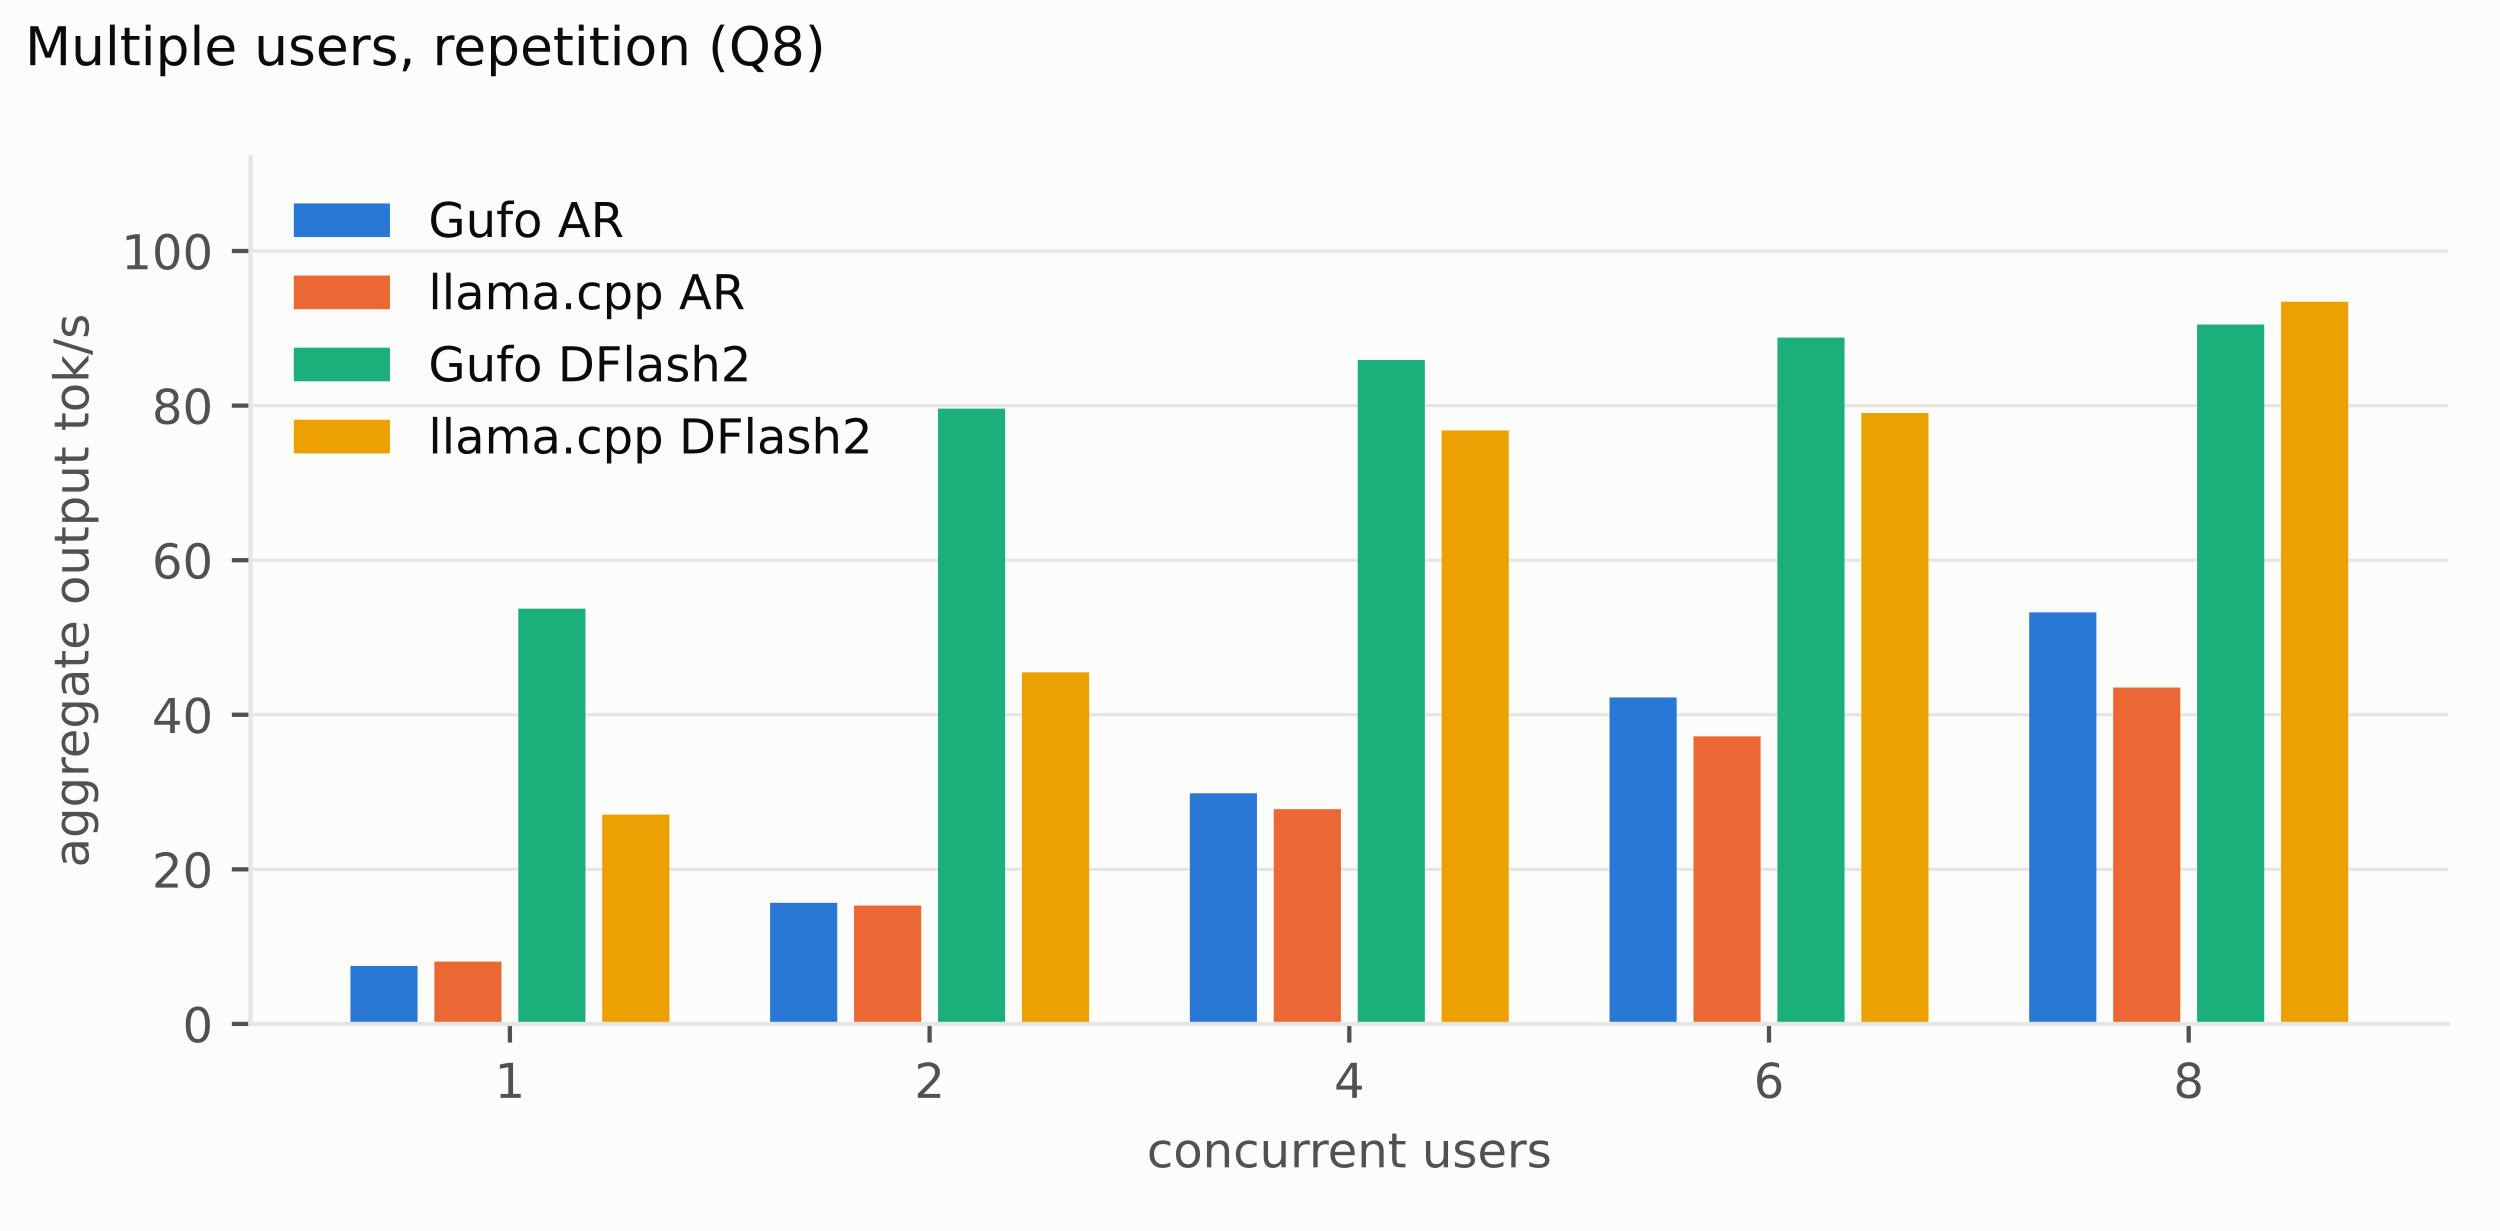
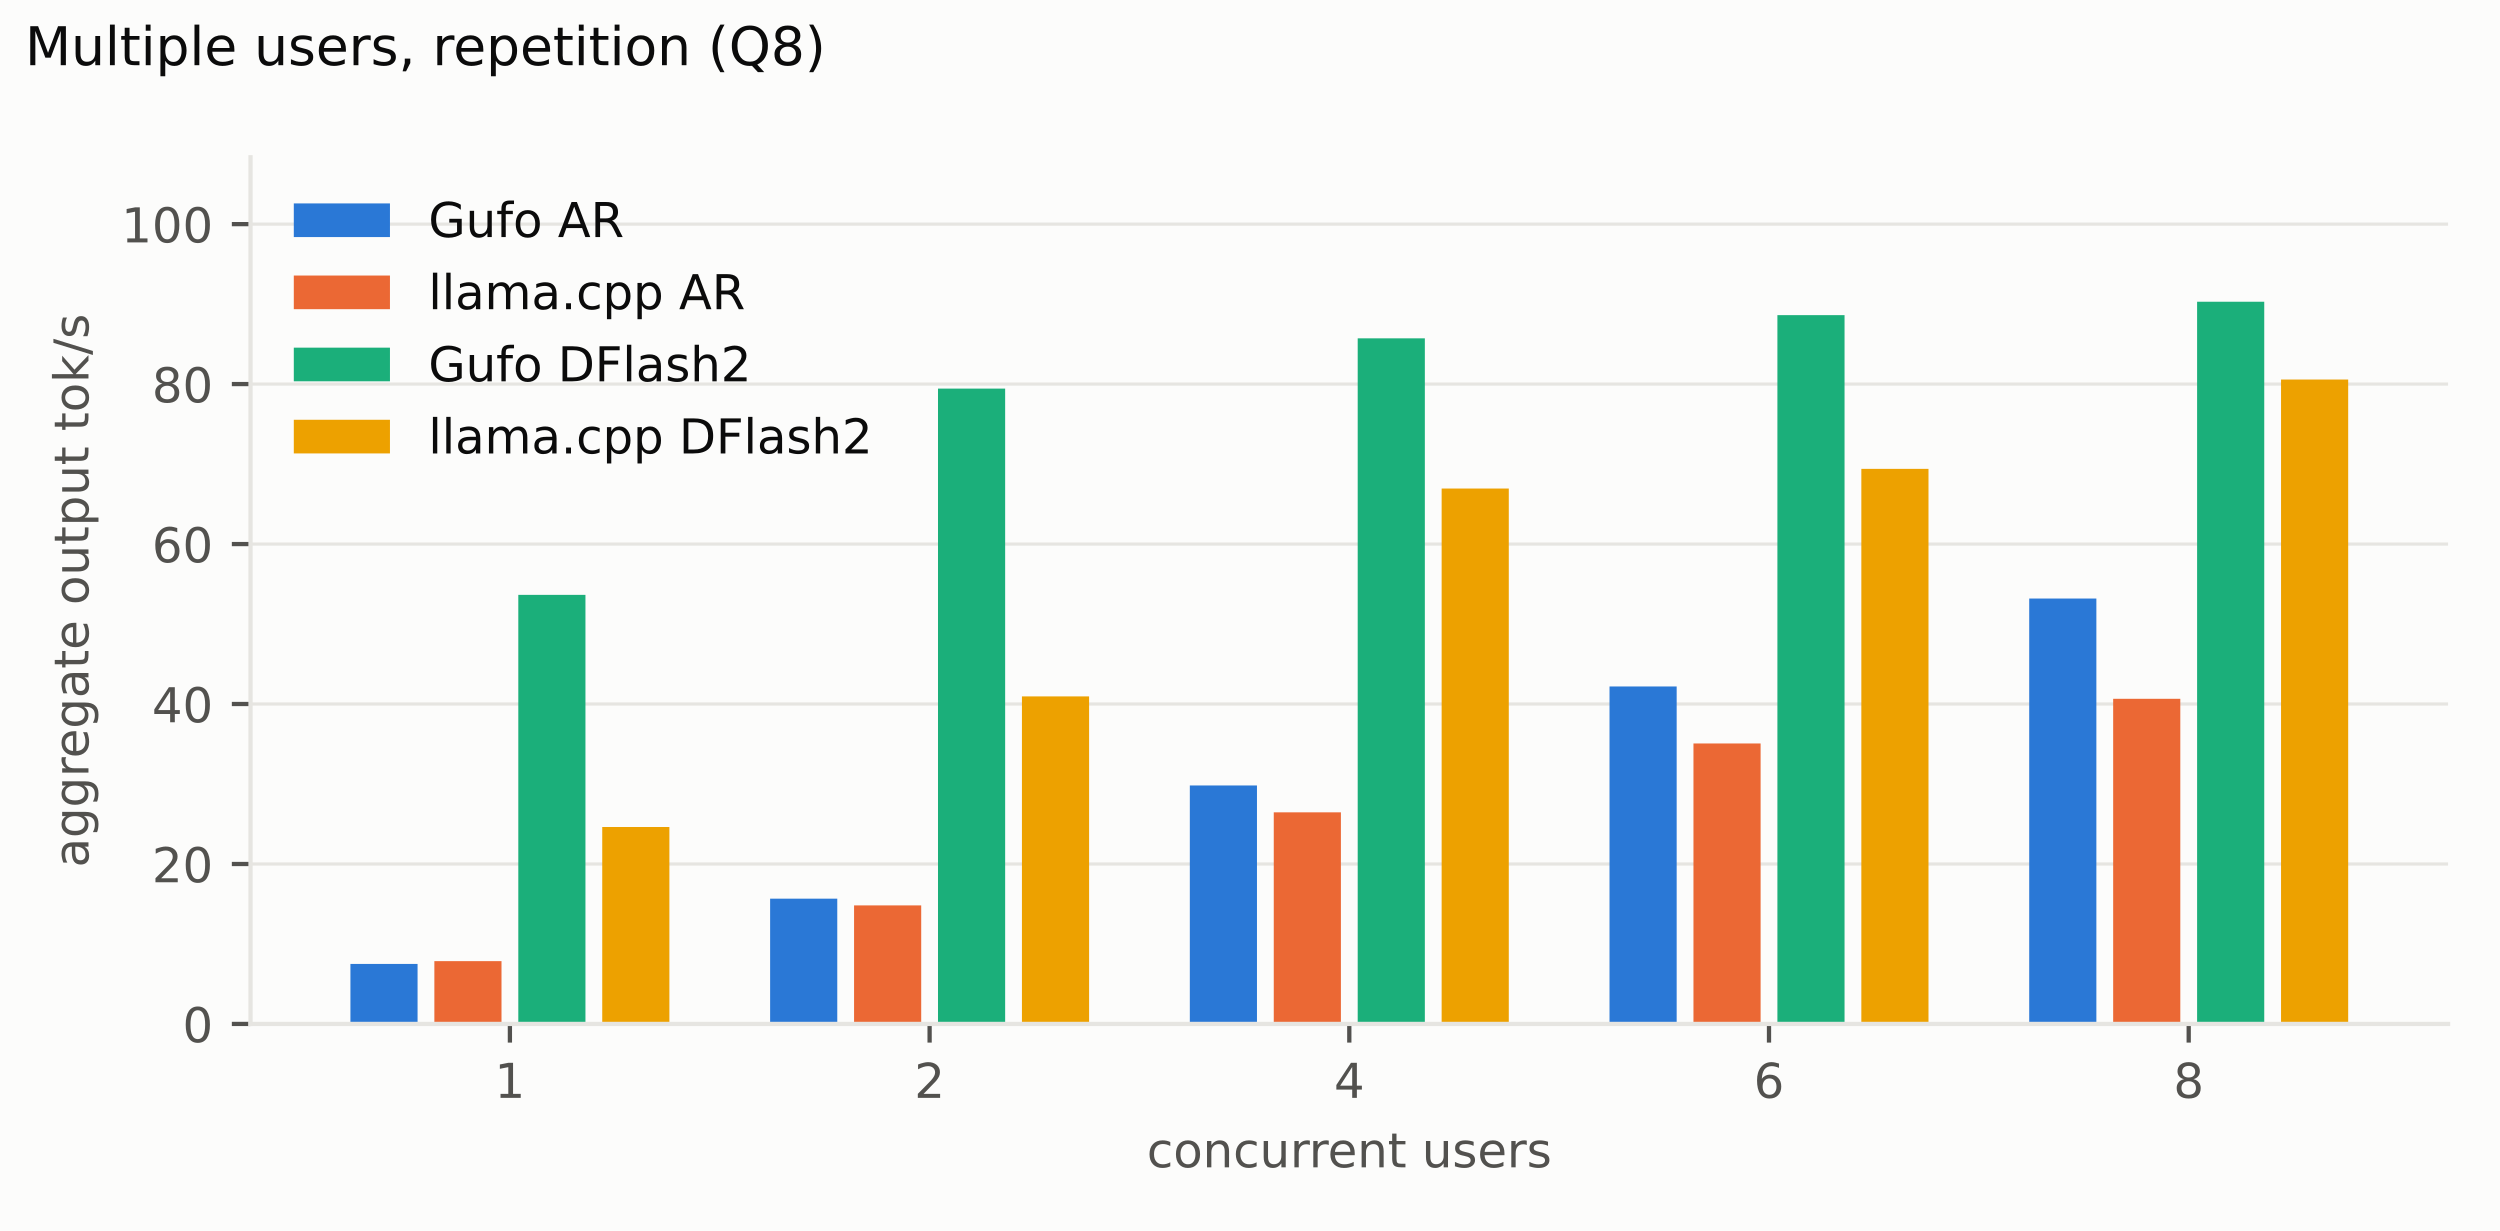
<svg xmlns="http://www.w3.org/2000/svg" xmlns:xlink="http://www.w3.org/1999/xlink" width="468pt" height="230.4pt" viewBox="0 0 468 230.4" version="1.1">
  <defs>
    <style type="text/css">*{stroke-linejoin: round; stroke-linecap: butt}</style>
  </defs>
  <g id="figure_1">
    <g id="patch_1">
      <path d="M 0 230.4  L 468 230.4  L 468 0  L 0 0  z " style="fill: #fcfcfb" />
    </g>
    <g id="axes_1">
      <g id="patch_2">
        <path d="M 46.899 191.68  L 458.28 191.68  L 458.28 29.441  L 46.899 29.441  z " style="fill: #fcfcfb" />
      </g>
      <g id="matplotlib.axis_1">
        <g id="xtick_1">
          <g id="line2d_1">
            <defs>
              <path id="m1ebf051f68" d="M 0 0  L 0 3.5  " style="stroke: #52514e; stroke-width: 0.8" />
            </defs>
            <g>
              <use xlink:href="#m1ebf051f68" x="95.454" y="191.68" style="fill: #52514e; stroke: #52514e; stroke-width: 0.8" />
            </g>
          </g>
          <g id="text_1">
            <text style="font-size: 9px; font-family: 'DejaVu Sans', 'Bitstream Vera Sans', 'Computer Modern Sans Serif', 'Lucida Grande', 'Verdana', 'Geneva', 'Lucid', 'Arial', 'Helvetica', 'Avant Garde', sans-serif; text-anchor: middle; fill: #52514e" x="95.454" y="205.518" transform="rotate(-0 95.4543 205.5179)">1</text>
          </g>
        </g>
        <g id="xtick_2">
          <g id="line2d_2">
            <g>
              <use xlink:href="#m1ebf051f68" x="174.022" y="191.68" style="fill: #52514e; stroke: #52514e; stroke-width: 0.8" />
            </g>
          </g>
          <g id="text_2">
            <text style="font-size: 9px; font-family: 'DejaVu Sans', 'Bitstream Vera Sans', 'Computer Modern Sans Serif', 'Lucida Grande', 'Verdana', 'Geneva', 'Lucid', 'Arial', 'Helvetica', 'Avant Garde', sans-serif; text-anchor: middle; fill: #52514e" x="174.022" y="205.518" transform="rotate(-0 174.022 205.5179)">2</text>
          </g>
        </g>
        <g id="xtick_3">
          <g id="line2d_3">
            <g>
              <use xlink:href="#m1ebf051f68" x="252.59" y="191.68" style="fill: #52514e; stroke: #52514e; stroke-width: 0.8" />
            </g>
          </g>
          <g id="text_3">
            <text style="font-size: 9px; font-family: 'DejaVu Sans', 'Bitstream Vera Sans', 'Computer Modern Sans Serif', 'Lucida Grande', 'Verdana', 'Geneva', 'Lucid', 'Arial', 'Helvetica', 'Avant Garde', sans-serif; text-anchor: middle; fill: #52514e" x="252.59" y="205.518" transform="rotate(-0 252.5897 205.5179)">4</text>
          </g>
        </g>
        <g id="xtick_4">
          <g id="line2d_4">
            <g>
              <use xlink:href="#m1ebf051f68" x="331.157" y="191.68" style="fill: #52514e; stroke: #52514e; stroke-width: 0.8" />
            </g>
          </g>
          <g id="text_4">
            <text style="font-size: 9px; font-family: 'DejaVu Sans', 'Bitstream Vera Sans', 'Computer Modern Sans Serif', 'Lucida Grande', 'Verdana', 'Geneva', 'Lucid', 'Arial', 'Helvetica', 'Avant Garde', sans-serif; text-anchor: middle; fill: #52514e" x="331.157" y="205.518" transform="rotate(-0 331.1574 205.5179)">6</text>
          </g>
        </g>
        <g id="xtick_5">
          <g id="line2d_5">
            <g>
              <use xlink:href="#m1ebf051f68" x="409.725" y="191.68" style="fill: #52514e; stroke: #52514e; stroke-width: 0.8" />
            </g>
          </g>
          <g id="text_5">
            <text style="font-size: 9px; font-family: 'DejaVu Sans', 'Bitstream Vera Sans', 'Computer Modern Sans Serif', 'Lucida Grande', 'Verdana', 'Geneva', 'Lucid', 'Arial', 'Helvetica', 'Avant Garde', sans-serif; text-anchor: middle; fill: #52514e" x="409.725" y="205.518" transform="rotate(-0 409.7252 205.5179)">8</text>
          </g>
        </g>
        <g id="text_6">
          <text style="font-size: 9px; font-family: 'DejaVu Sans', 'Bitstream Vera Sans', 'Computer Modern Sans Serif', 'Lucida Grande', 'Verdana', 'Geneva', 'Lucid', 'Arial', 'Helvetica', 'Avant Garde', sans-serif; text-anchor: middle; fill: #52514e" x="252.59" y="218.518" transform="rotate(-0 252.5897 218.5179)">concurrent users</text>
        </g>
      </g>
      <g id="matplotlib.axis_2">
        <g id="ytick_1">
          <g id="line2d_6">
            <path d="M 46.899 191.68  L 458.28 191.68  " clip-path="url(#pb5c279a9e9)" style="fill: none; stroke: #e6e5e1; stroke-width: 0.6; stroke-linecap: square" />
          </g>
          <g id="line2d_7">
            <defs>
              <path id="m680e5b1e24" d="M 0 0  L -3.5 0  " style="stroke: #52514e; stroke-width: 0.8" />
            </defs>
            <g>
              <use xlink:href="#m680e5b1e24" x="46.899" y="191.68" style="fill: #52514e; stroke: #52514e; stroke-width: 0.8" />
            </g>
          </g>
          <g id="text_7">
            <text style="font-size: 9px; font-family: 'DejaVu Sans', 'Bitstream Vera Sans', 'Computer Modern Sans Serif', 'Lucida Grande', 'Verdana', 'Geneva', 'Lucid', 'Arial', 'Helvetica', 'Avant Garde', sans-serif; text-anchor: end; fill: #52514e" x="39.899" y="195.099" transform="rotate(-0 39.89945 195.0989)">0</text>
          </g>
        </g>
        <g id="ytick_2">
          <g id="line2d_8">
-             <path d="M 46.899 162.742  L 458.28 162.742  " clip-path="url(#pb5c279a9e9)" style="fill: none; stroke: #e6e5e1; stroke-width: 0.6; stroke-linecap: square" />
+             <path d="M 46.899 161.736  L 458.28 161.736  " clip-path="url(#pb5c279a9e9)" style="fill: none; stroke: #e6e5e1; stroke-width: 0.6; stroke-linecap: square" />
          </g>
          <g id="line2d_9">
            <g>
-               <use xlink:href="#m680e5b1e24" x="46.899" y="162.742" style="fill: #52514e; stroke: #52514e; stroke-width: 0.8" />
+               <use xlink:href="#m680e5b1e24" x="46.899" y="161.736" style="fill: #52514e; stroke: #52514e; stroke-width: 0.8" />
            </g>
          </g>
          <g id="text_8">
-             <text style="font-size: 9px; font-family: 'DejaVu Sans', 'Bitstream Vera Sans', 'Computer Modern Sans Serif', 'Lucida Grande', 'Verdana', 'Geneva', 'Lucid', 'Arial', 'Helvetica', 'Avant Garde', sans-serif; text-anchor: end; fill: #52514e" x="39.899" y="166.161" transform="rotate(-0 39.89945 166.1607)">20</text>
+             <text style="font-size: 9px; font-family: 'DejaVu Sans', 'Bitstream Vera Sans', 'Computer Modern Sans Serif', 'Lucida Grande', 'Verdana', 'Geneva', 'Lucid', 'Arial', 'Helvetica', 'Avant Garde', sans-serif; text-anchor: end; fill: #52514e" x="39.899" y="165.154" transform="rotate(-0 39.89945 165.1545)">20</text>
          </g>
        </g>
        <g id="ytick_3">
          <g id="line2d_10">
-             <path d="M 46.899 133.804  L 458.28 133.804  " clip-path="url(#pb5c279a9e9)" style="fill: none; stroke: #e6e5e1; stroke-width: 0.6; stroke-linecap: square" />
+             <path d="M 46.899 131.791  L 458.28 131.791  " clip-path="url(#pb5c279a9e9)" style="fill: none; stroke: #e6e5e1; stroke-width: 0.6; stroke-linecap: square" />
          </g>
          <g id="line2d_11">
            <g>
-               <use xlink:href="#m680e5b1e24" x="46.899" y="133.804" style="fill: #52514e; stroke: #52514e; stroke-width: 0.8" />
+               <use xlink:href="#m680e5b1e24" x="46.899" y="131.791" style="fill: #52514e; stroke: #52514e; stroke-width: 0.8" />
            </g>
          </g>
          <g id="text_9">
-             <text style="font-size: 9px; font-family: 'DejaVu Sans', 'Bitstream Vera Sans', 'Computer Modern Sans Serif', 'Lucida Grande', 'Verdana', 'Geneva', 'Lucid', 'Arial', 'Helvetica', 'Avant Garde', sans-serif; text-anchor: end; fill: #52514e" x="39.899" y="137.223" transform="rotate(-0 39.89945 137.2225)">40</text>
+             <text style="font-size: 9px; font-family: 'DejaVu Sans', 'Bitstream Vera Sans', 'Computer Modern Sans Serif', 'Lucida Grande', 'Verdana', 'Geneva', 'Lucid', 'Arial', 'Helvetica', 'Avant Garde', sans-serif; text-anchor: end; fill: #52514e" x="39.899" y="135.21" transform="rotate(-0 39.89945 135.21)">40</text>
          </g>
        </g>
        <g id="ytick_4">
          <g id="line2d_12">
-             <path d="M 46.899 104.865  L 458.28 104.865  " clip-path="url(#pb5c279a9e9)" style="fill: none; stroke: #e6e5e1; stroke-width: 0.6; stroke-linecap: square" />
+             <path d="M 46.899 101.847  L 458.28 101.847  " clip-path="url(#pb5c279a9e9)" style="fill: none; stroke: #e6e5e1; stroke-width: 0.6; stroke-linecap: square" />
          </g>
          <g id="line2d_13">
            <g>
-               <use xlink:href="#m680e5b1e24" x="46.899" y="104.865" style="fill: #52514e; stroke: #52514e; stroke-width: 0.8" />
+               <use xlink:href="#m680e5b1e24" x="46.899" y="101.847" style="fill: #52514e; stroke: #52514e; stroke-width: 0.8" />
            </g>
          </g>
          <g id="text_10">
-             <text style="font-size: 9px; font-family: 'DejaVu Sans', 'Bitstream Vera Sans', 'Computer Modern Sans Serif', 'Lucida Grande', 'Verdana', 'Geneva', 'Lucid', 'Arial', 'Helvetica', 'Avant Garde', sans-serif; text-anchor: end; fill: #52514e" x="39.899" y="108.284" transform="rotate(-0 39.89945 108.2843)">60</text>
+             <text style="font-size: 9px; font-family: 'DejaVu Sans', 'Bitstream Vera Sans', 'Computer Modern Sans Serif', 'Lucida Grande', 'Verdana', 'Geneva', 'Lucid', 'Arial', 'Helvetica', 'Avant Garde', sans-serif; text-anchor: end; fill: #52514e" x="39.899" y="105.265" transform="rotate(-0 39.89945 105.2655)">60</text>
          </g>
        </g>
        <g id="ytick_5">
          <g id="line2d_14">
-             <path d="M 46.899 75.927  L 458.28 75.927  " clip-path="url(#pb5c279a9e9)" style="fill: none; stroke: #e6e5e1; stroke-width: 0.6; stroke-linecap: square" />
+             <path d="M 46.899 71.902  L 458.28 71.902  " clip-path="url(#pb5c279a9e9)" style="fill: none; stroke: #e6e5e1; stroke-width: 0.6; stroke-linecap: square" />
          </g>
          <g id="line2d_15">
            <g>
-               <use xlink:href="#m680e5b1e24" x="46.899" y="75.927" style="fill: #52514e; stroke: #52514e; stroke-width: 0.8" />
+               <use xlink:href="#m680e5b1e24" x="46.899" y="71.902" style="fill: #52514e; stroke: #52514e; stroke-width: 0.8" />
            </g>
          </g>
          <g id="text_11">
-             <text style="font-size: 9px; font-family: 'DejaVu Sans', 'Bitstream Vera Sans', 'Computer Modern Sans Serif', 'Lucida Grande', 'Verdana', 'Geneva', 'Lucid', 'Arial', 'Helvetica', 'Avant Garde', sans-serif; text-anchor: end; fill: #52514e" x="39.899" y="79.346" transform="rotate(-0 39.89945 79.34608)">80</text>
+             <text style="font-size: 9px; font-family: 'DejaVu Sans', 'Bitstream Vera Sans', 'Computer Modern Sans Serif', 'Lucida Grande', 'Verdana', 'Geneva', 'Lucid', 'Arial', 'Helvetica', 'Avant Garde', sans-serif; text-anchor: end; fill: #52514e" x="39.899" y="75.321" transform="rotate(-0 39.89945 75.32101)">80</text>
          </g>
        </g>
        <g id="ytick_6">
          <g id="line2d_16">
-             <path d="M 46.899 46.989  L 458.28 46.989  " clip-path="url(#pb5c279a9e9)" style="fill: none; stroke: #e6e5e1; stroke-width: 0.6; stroke-linecap: square" />
+             <path d="M 46.899 41.958  L 458.28 41.958  " clip-path="url(#pb5c279a9e9)" style="fill: none; stroke: #e6e5e1; stroke-width: 0.6; stroke-linecap: square" />
          </g>
          <g id="line2d_17">
            <g>
-               <use xlink:href="#m680e5b1e24" x="46.899" y="46.989" style="fill: #52514e; stroke: #52514e; stroke-width: 0.8" />
+               <use xlink:href="#m680e5b1e24" x="46.899" y="41.958" style="fill: #52514e; stroke: #52514e; stroke-width: 0.8" />
            </g>
          </g>
          <g id="text_12">
-             <text style="font-size: 9px; font-family: 'DejaVu Sans', 'Bitstream Vera Sans', 'Computer Modern Sans Serif', 'Lucida Grande', 'Verdana', 'Geneva', 'Lucid', 'Arial', 'Helvetica', 'Avant Garde', sans-serif; text-anchor: end; fill: #52514e" x="39.899" y="50.408" transform="rotate(-0 39.89945 50.40786)">100</text>
+             <text style="font-size: 9px; font-family: 'DejaVu Sans', 'Bitstream Vera Sans', 'Computer Modern Sans Serif', 'Lucida Grande', 'Verdana', 'Geneva', 'Lucid', 'Arial', 'Helvetica', 'Avant Garde', sans-serif; text-anchor: end; fill: #52514e" x="39.899" y="45.377" transform="rotate(-0 39.89945 45.37652)">100</text>
          </g>
        </g>
        <g id="text_13">
          <text style="font-size: 9px; font-family: 'DejaVu Sans', 'Bitstream Vera Sans', 'Computer Modern Sans Serif', 'Lucida Grande', 'Verdana', 'Geneva', 'Lucid', 'Arial', 'Helvetica', 'Avant Garde', sans-serif; text-anchor: middle; fill: #52514e" x="16.559" y="110.56" transform="rotate(-90 16.55859 110.5604)">aggregate output tok/s</text>
        </g>
      </g>
      <g id="patch_3">
-         <path d="M 65.599 191.68  L 78.169 191.68  L 78.169 180.828  L 65.599 180.828  z " clip-path="url(#pb5c279a9e9)" style="fill: #2a78d6" />
+         <path d="M 65.599 191.68  L 78.169 191.68  L 78.169 180.451  L 65.599 180.451  z " clip-path="url(#pb5c279a9e9)" style="fill: #2a78d6" />
      </g>
      <g id="patch_4">
-         <path d="M 144.166 191.68  L 156.737 191.68  L 156.737 169.007  L 144.166 169.007  z " clip-path="url(#pb5c279a9e9)" style="fill: #2a78d6" />
+         <path d="M 144.166 191.68  L 156.737 191.68  L 156.737 168.233  L 144.166 168.233  z " clip-path="url(#pb5c279a9e9)" style="fill: #2a78d6" />
      </g>
      <g id="patch_5">
-         <path d="M 222.734 191.68  L 235.305 191.68  L 235.305 148.504  L 222.734 148.504  z " clip-path="url(#pb5c279a9e9)" style="fill: #2a78d6" />
+         <path d="M 222.734 191.68  L 235.305 191.68  L 235.305 147.033  L 222.734 147.033  z " clip-path="url(#pb5c279a9e9)" style="fill: #2a78d6" />
      </g>
      <g id="patch_6">
-         <path d="M 301.302 191.68  L 313.873 191.68  L 313.873 130.562  L 301.302 130.562  z " clip-path="url(#pb5c279a9e9)" style="fill: #2a78d6" />
+         <path d="M 301.302 191.68  L 313.873 191.68  L 313.873 128.512  L 301.302 128.512  z " clip-path="url(#pb5c279a9e9)" style="fill: #2a78d6" />
      </g>
      <g id="patch_7">
-         <path d="M 379.869 191.68  L 392.44 191.68  L 392.44 114.632  L 379.869 114.632  z " clip-path="url(#pb5c279a9e9)" style="fill: #2a78d6" />
+         <path d="M 379.869 191.68  L 392.44 191.68  L 392.44 112.043  L 379.869 112.043  z " clip-path="url(#pb5c279a9e9)" style="fill: #2a78d6" />
      </g>
      <g id="patch_8">
-         <path d="M 81.312 191.68  L 93.883 191.68  L 93.883 180.018  L 81.312 180.018  z " clip-path="url(#pb5c279a9e9)" style="fill: #eb6834" />
+         <path d="M 81.312 191.68  L 93.883 191.68  L 93.883 179.927  L 81.312 179.927  z " clip-path="url(#pb5c279a9e9)" style="fill: #eb6834" />
      </g>
      <g id="patch_9">
-         <path d="M 159.88 191.68  L 172.451 191.68  L 172.451 169.513  L 159.88 169.513  z " clip-path="url(#pb5c279a9e9)" style="fill: #eb6834" />
+         <path d="M 159.88 191.68  L 172.451 191.68  L 172.451 169.491  L 159.88 169.491  z " clip-path="url(#pb5c279a9e9)" style="fill: #eb6834" />
      </g>
      <g id="patch_10">
-         <path d="M 238.448 191.68  L 251.018 191.68  L 251.018 151.47  L 238.448 151.47  z " clip-path="url(#pb5c279a9e9)" style="fill: #eb6834" />
+         <path d="M 238.448 191.68  L 251.018 191.68  L 251.018 152.063  L 238.448 152.063  z " clip-path="url(#pb5c279a9e9)" style="fill: #eb6834" />
      </g>
      <g id="patch_11">
-         <path d="M 317.015 191.68  L 329.586 191.68  L 329.586 137.84  L 317.015 137.84  z " clip-path="url(#pb5c279a9e9)" style="fill: #eb6834" />
+         <path d="M 317.015 191.68  L 329.586 191.68  L 329.586 139.172  L 317.015 139.172  z " clip-path="url(#pb5c279a9e9)" style="fill: #eb6834" />
      </g>
      <g id="patch_12">
-         <path d="M 395.583 191.68  L 408.154 191.68  L 408.154 128.71  L 395.583 128.71  z " clip-path="url(#pb5c279a9e9)" style="fill: #eb6834" />
+         <path d="M 395.583 191.68  L 408.154 191.68  L 408.154 130.818  L 395.583 130.818  z " clip-path="url(#pb5c279a9e9)" style="fill: #eb6834" />
      </g>
      <g id="patch_13">
-         <path d="M 97.026 191.68  L 109.596 191.68  L 109.596 113.937  L 97.026 113.937  z " clip-path="url(#pb5c279a9e9)" style="fill: #1baf7a" />
+         <path d="M 97.026 191.68  L 109.596 191.68  L 109.596 111.354  L 97.026 111.354  z " clip-path="url(#pb5c279a9e9)" style="fill: #1baf7a" />
      </g>
      <g id="patch_14">
-         <path d="M 175.593 191.68  L 188.164 191.68  L 188.164 76.491  L 175.593 76.491  z " clip-path="url(#pb5c279a9e9)" style="fill: #1baf7a" />
+         <path d="M 175.593 191.68  L 188.164 191.68  L 188.164 72.741  L 175.593 72.741  z " clip-path="url(#pb5c279a9e9)" style="fill: #1baf7a" />
      </g>
      <g id="patch_15">
-         <path d="M 254.161 191.68  L 266.732 191.68  L 266.732 67.39  L 254.161 67.39  z " clip-path="url(#pb5c279a9e9)" style="fill: #1baf7a" />
+         <path d="M 254.161 191.68  L 266.732 191.68  L 266.732 63.338  L 254.161 63.338  z " clip-path="url(#pb5c279a9e9)" style="fill: #1baf7a" />
      </g>
      <g id="patch_16">
-         <path d="M 332.729 191.68  L 345.3 191.68  L 345.3 63.194  L 332.729 63.194  z " clip-path="url(#pb5c279a9e9)" style="fill: #1baf7a" />
+         <path d="M 332.729 191.68  L 345.3 191.68  L 345.3 58.996  L 332.729 58.996  z " clip-path="url(#pb5c279a9e9)" style="fill: #1baf7a" />
      </g>
      <g id="patch_17">
-         <path d="M 411.297 191.68  L 423.867 191.68  L 423.867 60.749  L 411.297 60.749  z " clip-path="url(#pb5c279a9e9)" style="fill: #1baf7a" />
+         <path d="M 411.297 191.68  L 423.867 191.68  L 423.867 56.481  L 411.297 56.481  z " clip-path="url(#pb5c279a9e9)" style="fill: #1baf7a" />
      </g>
      <g id="patch_18">
-         <path d="M 112.739 191.68  L 125.31 191.68  L 125.31 152.498  L 112.739 152.498  z " clip-path="url(#pb5c279a9e9)" style="fill: #eda100" />
+         <path d="M 112.739 191.68  L 125.31 191.68  L 125.31 154.818  L 112.739 154.818  z " clip-path="url(#pb5c279a9e9)" style="fill: #eda100" />
      </g>
      <g id="patch_19">
-         <path d="M 191.307 191.68  L 203.878 191.68  L 203.878 125.86  L 191.307 125.86  z " clip-path="url(#pb5c279a9e9)" style="fill: #eda100" />
+         <path d="M 191.307 191.68  L 203.878 191.68  L 203.878 130.369  L 191.307 130.369  z " clip-path="url(#pb5c279a9e9)" style="fill: #eda100" />
      </g>
      <g id="patch_20">
-         <path d="M 269.875 191.68  L 282.445 191.68  L 282.445 80.586  L 269.875 80.586  z " clip-path="url(#pb5c279a9e9)" style="fill: #eda100" />
+         <path d="M 269.875 191.68  L 282.445 191.68  L 282.445 91.456  L 269.875 91.456  z " clip-path="url(#pb5c279a9e9)" style="fill: #eda100" />
      </g>
      <g id="patch_21">
-         <path d="M 348.442 191.68  L 361.013 191.68  L 361.013 77.316  L 348.442 77.316  z " clip-path="url(#pb5c279a9e9)" style="fill: #eda100" />
+         <path d="M 348.442 191.68  L 361.013 191.68  L 361.013 87.773  L 348.442 87.773  z " clip-path="url(#pb5c279a9e9)" style="fill: #eda100" />
      </g>
      <g id="patch_22">
-         <path d="M 427.01 191.68  L 439.581 191.68  L 439.581 56.481  L 427.01 56.481  z " clip-path="url(#pb5c279a9e9)" style="fill: #eda100" />
+         <path d="M 427.01 191.68  L 439.581 191.68  L 439.581 71.049  L 427.01 71.049  z " clip-path="url(#pb5c279a9e9)" style="fill: #eda100" />
      </g>
      <g id="patch_23">
        <path d="M 46.899 191.68  L 46.899 29.441  " style="fill: none; stroke: #e6e5e1; stroke-width: 0.8; stroke-linejoin: miter; stroke-linecap: square" />
      </g>
      <g id="patch_24">
        <path d="M 46.899 191.68  L 458.28 191.68  " style="fill: none; stroke: #e6e5e1; stroke-width: 0.8; stroke-linejoin: miter; stroke-linecap: square" />
      </g>
      <g id="legend_1">
        <g id="patch_25">
          <path d="M 54.999 44.379  L 72.999 44.379  L 72.999 38.079  L 54.999 38.079  z " style="fill: #2a78d6" />
        </g>
        <g id="text_14">
          <text style="font-size: 9px; font-family: 'DejaVu Sans', 'Bitstream Vera Sans', 'Computer Modern Sans Serif', 'Lucida Grande', 'Verdana', 'Geneva', 'Lucid', 'Arial', 'Helvetica', 'Avant Garde', sans-serif; text-anchor: start; fill: #0b0b0b" x="80.199" y="44.379" transform="rotate(-0 80.19945 44.37938)">Gufo AR</text>
        </g>
        <g id="patch_26">
          <path d="M 54.999 57.88  L 72.999 57.88  L 72.999 51.58  L 54.999 51.58  z " style="fill: #eb6834" />
        </g>
        <g id="text_15">
          <text style="font-size: 9px; font-family: 'DejaVu Sans', 'Bitstream Vera Sans', 'Computer Modern Sans Serif', 'Lucida Grande', 'Verdana', 'Geneva', 'Lucid', 'Arial', 'Helvetica', 'Avant Garde', sans-serif; text-anchor: start; fill: #0b0b0b" x="80.199" y="57.88" transform="rotate(-0 80.19945 57.88008)">llama.cpp AR</text>
        </g>
        <g id="patch_27">
          <path d="M 54.999 71.381  L 72.999 71.381  L 72.999 65.081  L 54.999 65.081  z " style="fill: #1baf7a" />
        </g>
        <g id="text_16">
          <text style="font-size: 9px; font-family: 'DejaVu Sans', 'Bitstream Vera Sans', 'Computer Modern Sans Serif', 'Lucida Grande', 'Verdana', 'Geneva', 'Lucid', 'Arial', 'Helvetica', 'Avant Garde', sans-serif; text-anchor: start; fill: #0b0b0b" x="80.199" y="71.381" transform="rotate(-0 80.19945 71.38078)">Gufo DFlash2</text>
        </g>
        <g id="patch_28">
          <path d="M 54.999 84.881  L 72.999 84.881  L 72.999 78.581  L 54.999 78.581  z " style="fill: #eda100" />
        </g>
        <g id="text_17">
          <text style="font-size: 9px; font-family: 'DejaVu Sans', 'Bitstream Vera Sans', 'Computer Modern Sans Serif', 'Lucida Grande', 'Verdana', 'Geneva', 'Lucid', 'Arial', 'Helvetica', 'Avant Garde', sans-serif; text-anchor: start; fill: #0b0b0b" x="80.199" y="84.881" transform="rotate(-0 80.19945 84.88148)">llama.cpp DFlash2</text>
        </g>
      </g>
    </g>
    <g id="text_18">
      <text style="font-size: 10px; font-family: 'DejaVu Sans', 'Bitstream Vera Sans', 'Computer Modern Sans Serif', 'Lucida Grande', 'Verdana', 'Geneva', 'Lucid', 'Arial', 'Helvetica', 'Avant Garde', sans-serif; text-anchor: start; fill: #0b0b0b" x="4.68" y="12.206" transform="rotate(-0 4.68 12.20644)">Multiple users, repetition (Q8)</text>
    </g>
  </g>
  <defs>
    <clipPath id="pb5c279a9e9">
      <rect x="46.899" y="29.441" width="411.381" height="162.239" />
    </clipPath>
  </defs>
</svg>
